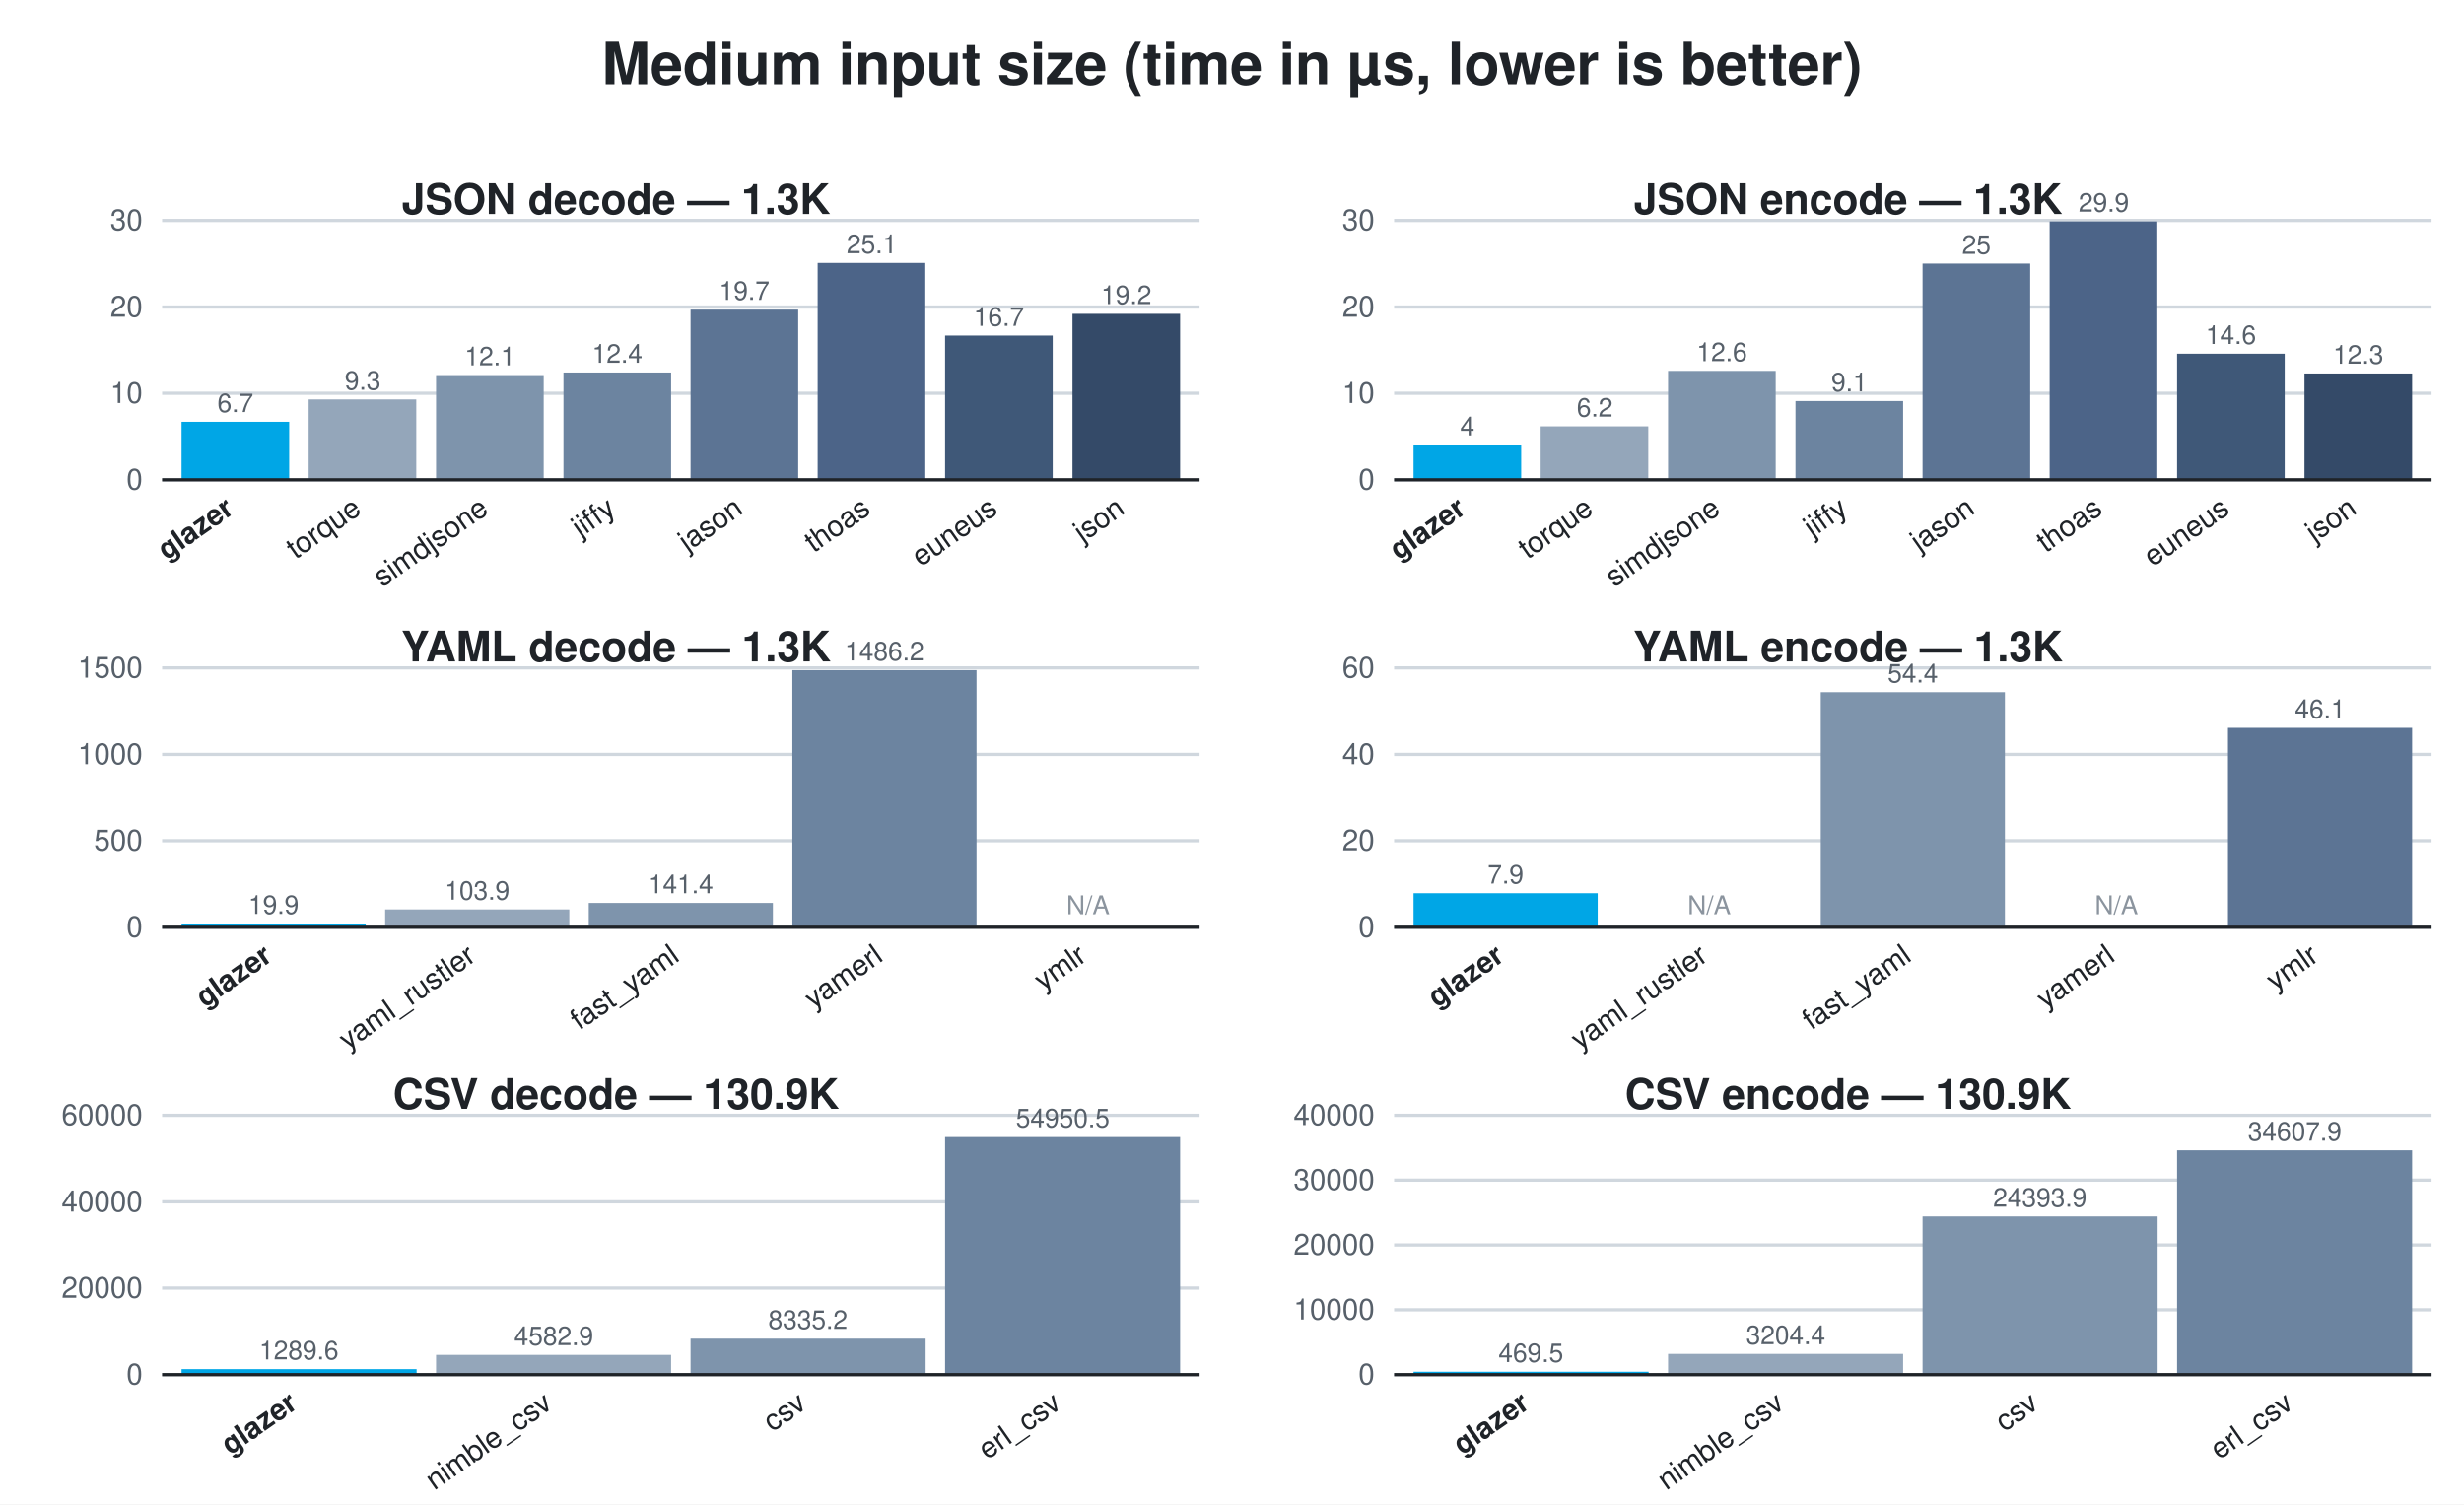
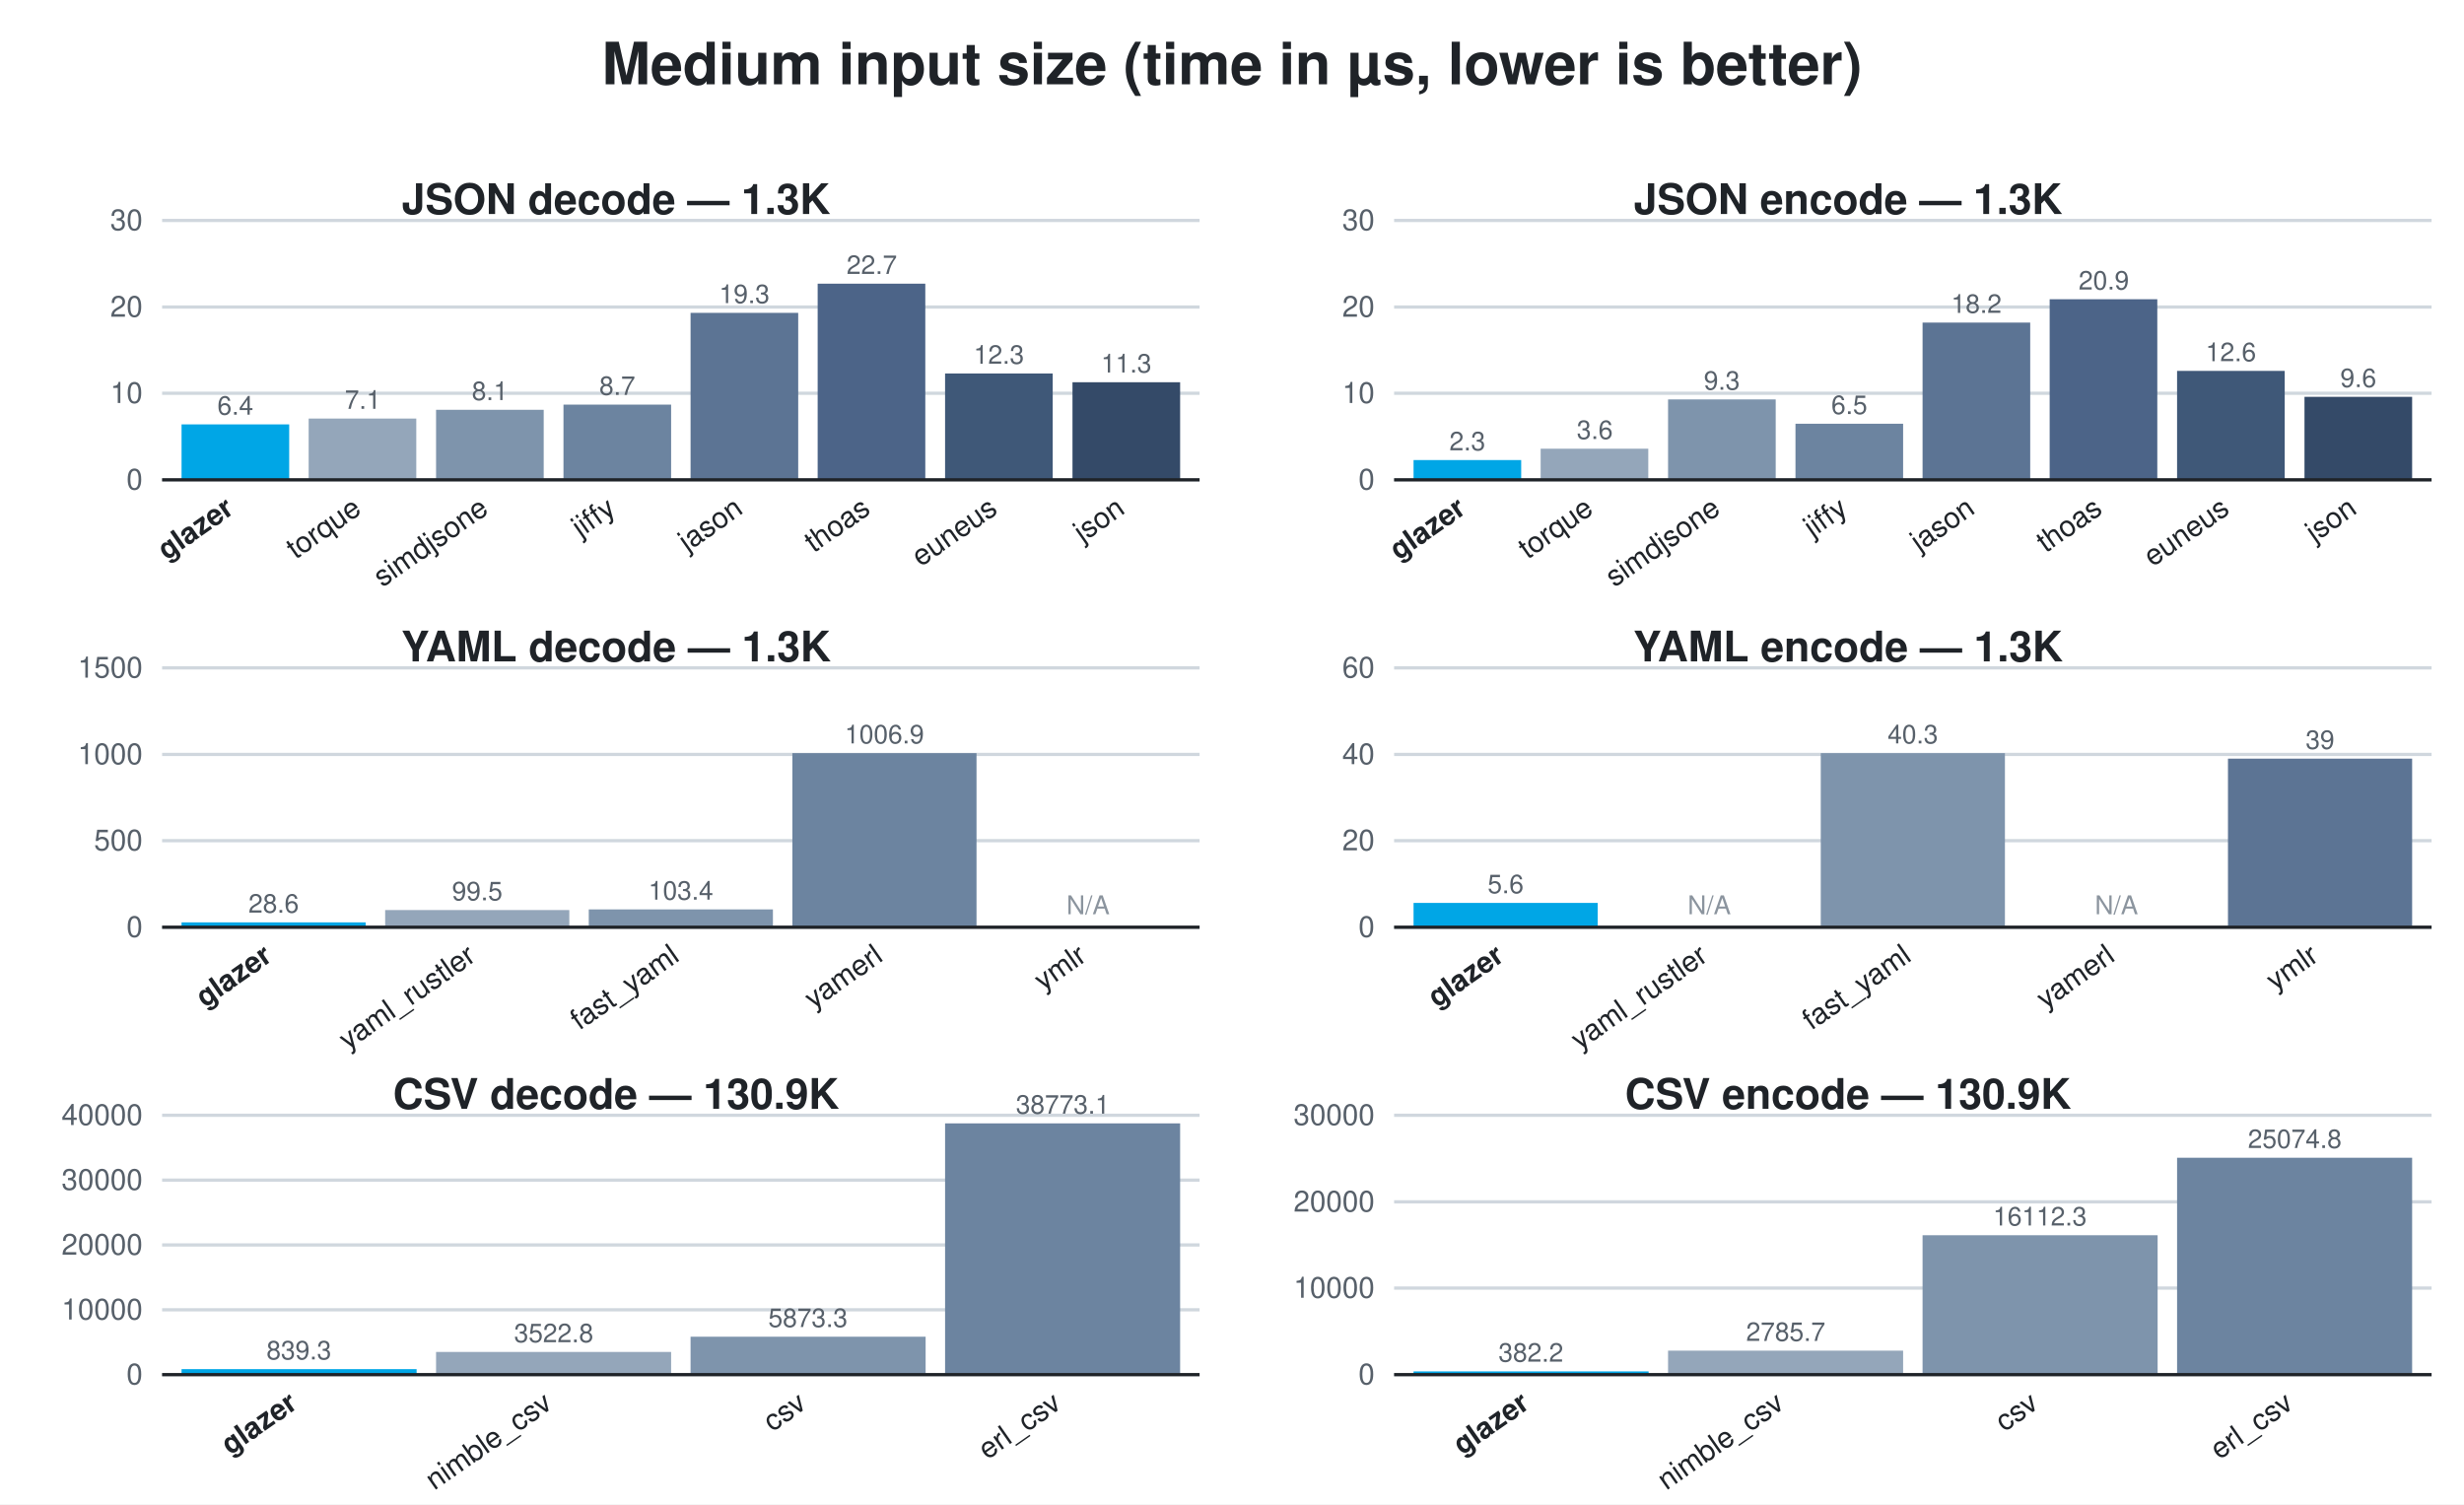
<svg xmlns="http://www.w3.org/2000/svg" width="760" height="464" viewBox="0 0 760 464" font-family="Helvetica, Arial, sans-serif">
  <style>
    .bg     { fill: #ffffff; }
    .fg     { fill: #1f2328; }
    .muted  { fill: #57606a; }
    .faint  { fill: #8b949e; }
    .grid   { stroke: #d0d7de; }
    .axis   { stroke: #1f2328; }
    .bar-0 { fill: #aab8c8; }
    .bar-1 { fill: #94a6ba; }
    .bar-2 { fill: #7e94ac; }
    .bar-3 { fill: #6c84a0; }
    .bar-4 { fill: #5c7494; }
    .bar-5 { fill: #4c6488; }
    .bar-6 { fill: #3f5878; }
    .bar-7 { fill: #344a68; }
    .bar-8 { fill: #2a3c58; }
    .bar-9 { fill: #1f2e48; }
    .bar-glazer { fill: #00a6e6; }
    @media (prefers-color-scheme: dark) {
      .bg     { fill: #0d1117; }
      .fg     { fill: #e6edf3; }
      .muted  { fill: #c9d1d9; }
      .faint  { fill: #8b949e; }
      .grid   { stroke: #30363d; }
      .axis   { stroke: #e6edf3; }
      .bar-0 { fill: #9aacc0; }
      .bar-1 { fill: #8398b0; }
      .bar-2 { fill: #6e84a0; }
      .bar-3 { fill: #5c7290; }
      .bar-4 { fill: #4c6080; }
      .bar-5 { fill: #3e5070; }
      .bar-6 { fill: #324060; }
      .bar-7 { fill: #283450; }
      .bar-8 { fill: #1f2840; }
      .bar-9 { fill: #161c30; }
      .bar-glazer { fill: #00b5fe; }
    }
  </style>
  <rect width="760" height="464" class="bg" />
  <text x="380.0" y="26" text-anchor="middle" font-size="18" font-weight="bold" class="fg">Medium input size (time in µs, lower is better)</text>
  <text x="190.0" y="66.0" text-anchor="middle" font-size="13" font-weight="bold" class="fg">JSON decode — 1.3K</text>
  <line x1="50.0" y1="148.0" x2="370.0" y2="148.0" class="grid" stroke-width="1" />
  <text x="44.0" y="151.0" text-anchor="end" font-size="9" class="muted">0</text>
  <line x1="50.0" y1="121.3" x2="370.0" y2="121.3" class="grid" stroke-width="1" />
  <text x="44.0" y="124.3" text-anchor="end" font-size="9" class="muted">10</text>
  <line x1="50.0" y1="94.7" x2="370.0" y2="94.7" class="grid" stroke-width="1" />
  <text x="44.0" y="97.7" text-anchor="end" font-size="9" class="muted">20</text>
  <line x1="50.0" y1="68.0" x2="370.0" y2="68.0" class="grid" stroke-width="1" />
  <text x="44.0" y="71.0" text-anchor="end" font-size="9" class="muted">30</text>
-   <rect x="56.0" y="130.1" width="33.2" height="17.9" class="bar-glazer" />
-   <text x="72.6" y="127.1" text-anchor="middle" font-size="8" class="muted">6.7</text>
+   <rect x="56.0" y="130.9" width="33.2" height="17.1" class="bar-glazer" />
+   <text x="72.6" y="127.9" text-anchor="middle" font-size="8" class="muted">6.4</text>
  <text x="72.6" y="158.0" text-anchor="end" font-size="9" class="fg" font-weight="bold" transform="rotate(-35 72.6,158.0)">glazer</text>
-   <rect x="95.2" y="123.2" width="33.2" height="24.8" class="bar-1" />
-   <text x="111.9" y="120.2" text-anchor="middle" font-size="8" class="muted">9.3</text>
+   <rect x="95.2" y="129.1" width="33.2" height="18.9" class="bar-1" />
+   <text x="111.9" y="126.1" text-anchor="middle" font-size="8" class="muted">7.1</text>
  <text x="111.9" y="158.0" text-anchor="end" font-size="9" class="fg" transform="rotate(-35 111.9,158.0)">torque</text>
-   <rect x="134.5" y="115.7" width="33.2" height="32.3" class="bar-2" />
-   <text x="151.1" y="112.7" text-anchor="middle" font-size="8" class="muted">12.1</text>
+   <rect x="134.5" y="126.4" width="33.2" height="21.6" class="bar-2" />
+   <text x="151.1" y="123.4" text-anchor="middle" font-size="8" class="muted">8.1</text>
  <text x="151.1" y="158.0" text-anchor="end" font-size="9" class="fg" transform="rotate(-35 151.1,158.0)">simdjsone</text>
-   <rect x="173.8" y="114.9" width="33.2" height="33.1" class="bar-3" />
-   <text x="190.4" y="111.9" text-anchor="middle" font-size="8" class="muted">12.4</text>
+   <rect x="173.8" y="124.8" width="33.2" height="23.2" class="bar-3" />
+   <text x="190.4" y="121.8" text-anchor="middle" font-size="8" class="muted">8.7</text>
  <text x="190.4" y="158.0" text-anchor="end" font-size="9" class="fg" transform="rotate(-35 190.4,158.0)">jiffy</text>
-   <rect x="213.0" y="95.5" width="33.2" height="52.5" class="bar-4" />
-   <text x="229.6" y="92.5" text-anchor="middle" font-size="8" class="muted">19.7</text>
+   <rect x="213.0" y="96.5" width="33.2" height="51.5" class="bar-4" />
+   <text x="229.6" y="93.5" text-anchor="middle" font-size="8" class="muted">19.3</text>
  <text x="229.6" y="158.0" text-anchor="end" font-size="9" class="fg" transform="rotate(-35 229.6,158.0)">jason</text>
-   <rect x="252.2" y="81.1" width="33.2" height="66.9" class="bar-5" />
-   <text x="268.9" y="78.1" text-anchor="middle" font-size="8" class="muted">25.1</text>
+   <rect x="252.2" y="87.5" width="33.2" height="60.5" class="bar-5" />
+   <text x="268.9" y="84.5" text-anchor="middle" font-size="8" class="muted">22.7</text>
  <text x="268.9" y="158.0" text-anchor="end" font-size="9" class="fg" transform="rotate(-35 268.9,158.0)">thoas</text>
-   <rect x="291.5" y="103.5" width="33.2" height="44.5" class="bar-6" />
-   <text x="308.1" y="100.5" text-anchor="middle" font-size="8" class="muted">16.7</text>
+   <rect x="291.5" y="115.2" width="33.2" height="32.8" class="bar-6" />
+   <text x="308.1" y="112.2" text-anchor="middle" font-size="8" class="muted">12.3</text>
  <text x="308.1" y="158.0" text-anchor="end" font-size="9" class="fg" transform="rotate(-35 308.1,158.0)">euneus</text>
-   <rect x="330.8" y="96.8" width="33.2" height="51.2" class="bar-7" />
-   <text x="347.4" y="93.8" text-anchor="middle" font-size="8" class="muted">19.2</text>
+   <rect x="330.8" y="117.9" width="33.2" height="30.1" class="bar-7" />
+   <text x="347.4" y="114.9" text-anchor="middle" font-size="8" class="muted">11.3</text>
  <text x="347.4" y="158.0" text-anchor="end" font-size="9" class="fg" transform="rotate(-35 347.4,158.0)">json</text>
  <line x1="50.0" y1="148.0" x2="370.0" y2="148.0" class="axis" stroke-width="1" />
  <text x="570.0" y="66.0" text-anchor="middle" font-size="13" font-weight="bold" class="fg">JSON encode — 1.3K</text>
  <line x1="430.0" y1="148.0" x2="750.0" y2="148.0" class="grid" stroke-width="1" />
  <text x="424.0" y="151.0" text-anchor="end" font-size="9" class="muted">0</text>
  <line x1="430.0" y1="121.3" x2="750.0" y2="121.3" class="grid" stroke-width="1" />
  <text x="424.0" y="124.3" text-anchor="end" font-size="9" class="muted">10</text>
  <line x1="430.0" y1="94.7" x2="750.0" y2="94.7" class="grid" stroke-width="1" />
  <text x="424.0" y="97.7" text-anchor="end" font-size="9" class="muted">20</text>
  <line x1="430.0" y1="68.0" x2="750.0" y2="68.0" class="grid" stroke-width="1" />
  <text x="424.0" y="71.0" text-anchor="end" font-size="9" class="muted">30</text>
-   <rect x="436.0" y="137.3" width="33.2" height="10.7" class="bar-glazer" />
-   <text x="452.6" y="134.3" text-anchor="middle" font-size="8" class="muted">4</text>
+   <rect x="436.0" y="141.9" width="33.2" height="6.1" class="bar-glazer" />
+   <text x="452.6" y="138.9" text-anchor="middle" font-size="8" class="muted">2.3</text>
  <text x="452.6" y="158.0" text-anchor="end" font-size="9" class="fg" font-weight="bold" transform="rotate(-35 452.6,158.0)">glazer</text>
-   <rect x="475.2" y="131.5" width="33.2" height="16.5" class="bar-1" />
-   <text x="491.9" y="128.5" text-anchor="middle" font-size="8" class="muted">6.2</text>
+   <rect x="475.2" y="138.4" width="33.2" height="9.6" class="bar-1" />
+   <text x="491.9" y="135.4" text-anchor="middle" font-size="8" class="muted">3.6</text>
  <text x="491.9" y="158.0" text-anchor="end" font-size="9" class="fg" transform="rotate(-35 491.9,158.0)">torque</text>
-   <rect x="514.5" y="114.4" width="33.2" height="33.6" class="bar-2" />
-   <text x="531.1" y="111.4" text-anchor="middle" font-size="8" class="muted">12.6</text>
+   <rect x="514.5" y="123.2" width="33.2" height="24.8" class="bar-2" />
+   <text x="531.1" y="120.2" text-anchor="middle" font-size="8" class="muted">9.3</text>
  <text x="531.1" y="158.0" text-anchor="end" font-size="9" class="fg" transform="rotate(-35 531.1,158.0)">simdjsone</text>
-   <rect x="553.8" y="123.7" width="33.2" height="24.3" class="bar-3" />
-   <text x="570.4" y="120.7" text-anchor="middle" font-size="8" class="muted">9.1</text>
+   <rect x="553.8" y="130.7" width="33.2" height="17.3" class="bar-3" />
+   <text x="570.4" y="127.7" text-anchor="middle" font-size="8" class="muted">6.5</text>
  <text x="570.4" y="158.0" text-anchor="end" font-size="9" class="fg" transform="rotate(-35 570.4,158.0)">jiffy</text>
-   <rect x="593.0" y="81.3" width="33.2" height="66.7" class="bar-4" />
-   <text x="609.6" y="78.3" text-anchor="middle" font-size="8" class="muted">25</text>
+   <rect x="593.0" y="99.5" width="33.2" height="48.5" class="bar-4" />
+   <text x="609.6" y="96.5" text-anchor="middle" font-size="8" class="muted">18.2</text>
  <text x="609.6" y="158.0" text-anchor="end" font-size="9" class="fg" transform="rotate(-35 609.6,158.0)">jason</text>
-   <rect x="632.2" y="68.3" width="33.2" height="79.7" class="bar-5" />
-   <text x="648.9" y="65.3" text-anchor="middle" font-size="8" class="muted">29.9</text>
+   <rect x="632.2" y="92.3" width="33.2" height="55.7" class="bar-5" />
+   <text x="648.9" y="89.3" text-anchor="middle" font-size="8" class="muted">20.9</text>
  <text x="648.9" y="158.0" text-anchor="end" font-size="9" class="fg" transform="rotate(-35 648.9,158.0)">thoas</text>
-   <rect x="671.5" y="109.1" width="33.2" height="38.9" class="bar-6" />
-   <text x="688.1" y="106.1" text-anchor="middle" font-size="8" class="muted">14.6</text>
+   <rect x="671.5" y="114.4" width="33.2" height="33.6" class="bar-6" />
+   <text x="688.1" y="111.4" text-anchor="middle" font-size="8" class="muted">12.6</text>
  <text x="688.1" y="158.0" text-anchor="end" font-size="9" class="fg" transform="rotate(-35 688.1,158.0)">euneus</text>
-   <rect x="710.8" y="115.2" width="33.2" height="32.8" class="bar-7" />
-   <text x="727.4" y="112.2" text-anchor="middle" font-size="8" class="muted">12.3</text>
+   <rect x="710.8" y="122.4" width="33.2" height="25.6" class="bar-7" />
+   <text x="727.4" y="119.4" text-anchor="middle" font-size="8" class="muted">9.6</text>
  <text x="727.4" y="158.0" text-anchor="end" font-size="9" class="fg" transform="rotate(-35 727.4,158.0)">json</text>
  <line x1="430.0" y1="148.0" x2="750.0" y2="148.0" class="axis" stroke-width="1" />
  <text x="190.0" y="204.0" text-anchor="middle" font-size="13" font-weight="bold" class="fg">YAML decode — 1.3K</text>
  <line x1="50.0" y1="286.0" x2="370.0" y2="286.0" class="grid" stroke-width="1" />
  <text x="44.0" y="289.0" text-anchor="end" font-size="9" class="muted">0</text>
  <line x1="50.0" y1="259.3" x2="370.0" y2="259.3" class="grid" stroke-width="1" />
  <text x="44.0" y="262.3" text-anchor="end" font-size="9" class="muted">500</text>
  <line x1="50.0" y1="232.7" x2="370.0" y2="232.7" class="grid" stroke-width="1" />
  <text x="44.0" y="235.7" text-anchor="end" font-size="9" class="muted">1000</text>
  <line x1="50.0" y1="206.0" x2="370.0" y2="206.0" class="grid" stroke-width="1" />
  <text x="44.0" y="209.0" text-anchor="end" font-size="9" class="muted">1500</text>
-   <rect x="56.0" y="284.9" width="56.8" height="1.1" class="bar-glazer" />
-   <text x="84.4" y="281.9" text-anchor="middle" font-size="8" class="muted">19.9</text>
+   <rect x="56.0" y="284.5" width="56.8" height="1.5" class="bar-glazer" />
+   <text x="84.4" y="281.5" text-anchor="middle" font-size="8" class="muted">28.6</text>
  <text x="84.4" y="296.0" text-anchor="end" font-size="9" class="fg" font-weight="bold" transform="rotate(-35 84.4,296.0)">glazer</text>
-   <rect x="118.8" y="280.5" width="56.8" height="5.5" class="bar-1" />
-   <text x="147.2" y="277.5" text-anchor="middle" font-size="8" class="muted">103.9</text>
+   <rect x="118.8" y="280.7" width="56.8" height="5.3" class="bar-1" />
+   <text x="147.2" y="277.7" text-anchor="middle" font-size="8" class="muted">99.5</text>
  <text x="147.2" y="296.0" text-anchor="end" font-size="9" class="fg" transform="rotate(-35 147.2,296.0)">yaml_rustler</text>
-   <rect x="181.6" y="278.5" width="56.8" height="7.5" class="bar-2" />
-   <text x="210.0" y="275.5" text-anchor="middle" font-size="8" class="muted">141.4</text>
+   <rect x="181.6" y="280.5" width="56.8" height="5.5" class="bar-2" />
+   <text x="210.0" y="277.5" text-anchor="middle" font-size="8" class="muted">103.4</text>
  <text x="210.0" y="296.0" text-anchor="end" font-size="9" class="fg" transform="rotate(-35 210.0,296.0)">fast_yaml</text>
-   <rect x="244.4" y="206.7" width="56.8" height="79.3" class="bar-3" />
-   <text x="272.8" y="203.7" text-anchor="middle" font-size="8" class="muted">1486.2</text>
+   <rect x="244.4" y="232.3" width="56.8" height="53.7" class="bar-3" />
+   <text x="272.8" y="229.3" text-anchor="middle" font-size="8" class="muted">1006.9</text>
  <text x="272.8" y="296.0" text-anchor="end" font-size="9" class="fg" transform="rotate(-35 272.8,296.0)">yamerl</text>
  <text x="335.6" y="282.0" text-anchor="middle" font-size="8" class="faint">N/A</text>
  <text x="335.6" y="296.0" text-anchor="end" font-size="9" class="fg" transform="rotate(-35 335.6,296.0)">ymlr</text>
  <line x1="50.0" y1="286.0" x2="370.0" y2="286.0" class="axis" stroke-width="1" />
  <text x="570.0" y="204.0" text-anchor="middle" font-size="13" font-weight="bold" class="fg">YAML encode — 1.3K</text>
  <line x1="430.0" y1="286.0" x2="750.0" y2="286.0" class="grid" stroke-width="1" />
  <text x="424.0" y="289.0" text-anchor="end" font-size="9" class="muted">0</text>
  <line x1="430.0" y1="259.3" x2="750.0" y2="259.3" class="grid" stroke-width="1" />
  <text x="424.0" y="262.3" text-anchor="end" font-size="9" class="muted">20</text>
  <line x1="430.0" y1="232.7" x2="750.0" y2="232.7" class="grid" stroke-width="1" />
  <text x="424.0" y="235.7" text-anchor="end" font-size="9" class="muted">40</text>
  <line x1="430.0" y1="206.0" x2="750.0" y2="206.0" class="grid" stroke-width="1" />
  <text x="424.0" y="209.0" text-anchor="end" font-size="9" class="muted">60</text>
-   <rect x="436.0" y="275.5" width="56.8" height="10.5" class="bar-glazer" />
-   <text x="464.4" y="272.5" text-anchor="middle" font-size="8" class="muted">7.9</text>
+   <rect x="436.0" y="278.5" width="56.8" height="7.5" class="bar-glazer" />
+   <text x="464.4" y="275.5" text-anchor="middle" font-size="8" class="muted">5.6</text>
  <text x="464.4" y="296.0" text-anchor="end" font-size="9" class="fg" font-weight="bold" transform="rotate(-35 464.4,296.0)">glazer</text>
  <text x="527.2" y="282.0" text-anchor="middle" font-size="8" class="faint">N/A</text>
  <text x="527.2" y="296.0" text-anchor="end" font-size="9" class="fg" transform="rotate(-35 527.2,296.0)">yaml_rustler</text>
-   <rect x="561.6" y="213.5" width="56.8" height="72.5" class="bar-2" />
-   <text x="590.0" y="210.5" text-anchor="middle" font-size="8" class="muted">54.4</text>
+   <rect x="561.6" y="232.3" width="56.8" height="53.7" class="bar-2" />
+   <text x="590.0" y="229.3" text-anchor="middle" font-size="8" class="muted">40.3</text>
  <text x="590.0" y="296.0" text-anchor="end" font-size="9" class="fg" transform="rotate(-35 590.0,296.0)">fast_yaml</text>
  <text x="652.8" y="282.0" text-anchor="middle" font-size="8" class="faint">N/A</text>
  <text x="652.8" y="296.0" text-anchor="end" font-size="9" class="fg" transform="rotate(-35 652.8,296.0)">yamerl</text>
-   <rect x="687.2" y="224.5" width="56.8" height="61.5" class="bar-4" />
-   <text x="715.6" y="221.5" text-anchor="middle" font-size="8" class="muted">46.1</text>
+   <rect x="687.2" y="234.0" width="56.8" height="52.0" class="bar-4" />
+   <text x="715.6" y="231.0" text-anchor="middle" font-size="8" class="muted">39</text>
  <text x="715.6" y="296.0" text-anchor="end" font-size="9" class="fg" transform="rotate(-35 715.6,296.0)">ymlr</text>
  <line x1="430.0" y1="286.0" x2="750.0" y2="286.0" class="axis" stroke-width="1" />
  <text x="190.0" y="342.0" text-anchor="middle" font-size="13" font-weight="bold" class="fg">CSV decode — 130.9K</text>
  <line x1="50.0" y1="424.0" x2="370.0" y2="424.0" class="grid" stroke-width="1" />
  <text x="44.0" y="427.0" text-anchor="end" font-size="9" class="muted">0</text>
-   <line x1="50.0" y1="397.3" x2="370.0" y2="397.3" class="grid" stroke-width="1" />
-   <text x="44.0" y="400.3" text-anchor="end" font-size="9" class="muted">20000</text>
-   <line x1="50.0" y1="370.7" x2="370.0" y2="370.7" class="grid" stroke-width="1" />
-   <text x="44.0" y="373.7" text-anchor="end" font-size="9" class="muted">40000</text>
+   <line x1="50.0" y1="404.0" x2="370.0" y2="404.0" class="grid" stroke-width="1" />
+   <text x="44.0" y="407.0" text-anchor="end" font-size="9" class="muted">10000</text>
+   <line x1="50.0" y1="384.0" x2="370.0" y2="384.0" class="grid" stroke-width="1" />
+   <text x="44.0" y="387.0" text-anchor="end" font-size="9" class="muted">20000</text>
+   <line x1="50.0" y1="364.0" x2="370.0" y2="364.0" class="grid" stroke-width="1" />
+   <text x="44.0" y="367.0" text-anchor="end" font-size="9" class="muted">30000</text>
  <line x1="50.0" y1="344.0" x2="370.0" y2="344.0" class="grid" stroke-width="1" />
-   <text x="44.0" y="347.0" text-anchor="end" font-size="9" class="muted">60000</text>
+   <text x="44.0" y="347.0" text-anchor="end" font-size="9" class="muted">40000</text>
  <rect x="56.0" y="422.3" width="72.5" height="1.7" class="bar-glazer" />
-   <text x="92.2" y="419.3" text-anchor="middle" font-size="8" class="muted">1289.6</text>
+   <text x="92.2" y="419.3" text-anchor="middle" font-size="8" class="muted">839.3</text>
  <text x="92.2" y="434.0" text-anchor="end" font-size="9" class="fg" font-weight="bold" transform="rotate(-35 92.2,434.0)">glazer</text>
-   <rect x="134.5" y="417.9" width="72.5" height="6.1" class="bar-1" />
-   <text x="170.8" y="414.9" text-anchor="middle" font-size="8" class="muted">4582.9</text>
+   <rect x="134.5" y="417.0" width="72.5" height="7.0" class="bar-1" />
+   <text x="170.8" y="414.0" text-anchor="middle" font-size="8" class="muted">3522.8</text>
  <text x="170.8" y="434.0" text-anchor="end" font-size="9" class="fg" transform="rotate(-35 170.8,434.0)">nimble_csv</text>
-   <rect x="213.0" y="412.9" width="72.5" height="11.1" class="bar-2" />
-   <text x="249.2" y="409.9" text-anchor="middle" font-size="8" class="muted">8335.2</text>
+   <rect x="213.0" y="412.3" width="72.5" height="11.7" class="bar-2" />
+   <text x="249.2" y="409.3" text-anchor="middle" font-size="8" class="muted">5873.3</text>
  <text x="249.2" y="434.0" text-anchor="end" font-size="9" class="fg" transform="rotate(-35 249.2,434.0)">csv</text>
-   <rect x="291.5" y="350.7" width="72.5" height="73.3" class="bar-3" />
-   <text x="327.8" y="347.7" text-anchor="middle" font-size="8" class="muted">54950.5</text>
+   <rect x="291.5" y="346.5" width="72.5" height="77.5" class="bar-3" />
+   <text x="327.8" y="343.5" text-anchor="middle" font-size="8" class="muted">38773.1</text>
  <text x="327.8" y="434.0" text-anchor="end" font-size="9" class="fg" transform="rotate(-35 327.8,434.0)">erl_csv</text>
  <line x1="50.0" y1="424.0" x2="370.0" y2="424.0" class="axis" stroke-width="1" />
  <text x="570.0" y="342.0" text-anchor="middle" font-size="13" font-weight="bold" class="fg">CSV encode — 130.9K</text>
  <line x1="430.0" y1="424.0" x2="750.0" y2="424.0" class="grid" stroke-width="1" />
  <text x="424.0" y="427.0" text-anchor="end" font-size="9" class="muted">0</text>
-   <line x1="430.0" y1="404.0" x2="750.0" y2="404.0" class="grid" stroke-width="1" />
-   <text x="424.0" y="407.0" text-anchor="end" font-size="9" class="muted">10000</text>
-   <line x1="430.0" y1="384.0" x2="750.0" y2="384.0" class="grid" stroke-width="1" />
-   <text x="424.0" y="387.0" text-anchor="end" font-size="9" class="muted">20000</text>
-   <line x1="430.0" y1="364.0" x2="750.0" y2="364.0" class="grid" stroke-width="1" />
-   <text x="424.0" y="367.0" text-anchor="end" font-size="9" class="muted">30000</text>
+   <line x1="430.0" y1="397.3" x2="750.0" y2="397.3" class="grid" stroke-width="1" />
+   <text x="424.0" y="400.3" text-anchor="end" font-size="9" class="muted">10000</text>
+   <line x1="430.0" y1="370.7" x2="750.0" y2="370.7" class="grid" stroke-width="1" />
+   <text x="424.0" y="373.7" text-anchor="end" font-size="9" class="muted">20000</text>
  <line x1="430.0" y1="344.0" x2="750.0" y2="344.0" class="grid" stroke-width="1" />
-   <text x="424.0" y="347.0" text-anchor="end" font-size="9" class="muted">40000</text>
-   <rect x="436.0" y="423.1" width="72.5" height="0.9" class="bar-glazer" />
-   <text x="472.2" y="420.1" text-anchor="middle" font-size="8" class="muted">469.5</text>
+   <text x="424.0" y="347.0" text-anchor="end" font-size="9" class="muted">30000</text>
+   <rect x="436.0" y="423.0" width="72.5" height="1.0" class="bar-glazer" />
+   <text x="472.2" y="420.0" text-anchor="middle" font-size="8" class="muted">382.2</text>
  <text x="472.2" y="434.0" text-anchor="end" font-size="9" class="fg" font-weight="bold" transform="rotate(-35 472.2,434.0)">glazer</text>
-   <rect x="514.5" y="417.6" width="72.5" height="6.4" class="bar-1" />
-   <text x="550.8" y="414.6" text-anchor="middle" font-size="8" class="muted">3204.4</text>
+   <rect x="514.5" y="416.6" width="72.5" height="7.4" class="bar-1" />
+   <text x="550.8" y="413.6" text-anchor="middle" font-size="8" class="muted">2785.7</text>
  <text x="550.8" y="434.0" text-anchor="end" font-size="9" class="fg" transform="rotate(-35 550.8,434.0)">nimble_csv</text>
-   <rect x="593.0" y="375.2" width="72.5" height="48.8" class="bar-2" />
-   <text x="629.2" y="372.2" text-anchor="middle" font-size="8" class="muted">24393.9</text>
+   <rect x="593.0" y="381.0" width="72.5" height="43.0" class="bar-2" />
+   <text x="629.2" y="378.0" text-anchor="middle" font-size="8" class="muted">16112.3</text>
  <text x="629.2" y="434.0" text-anchor="end" font-size="9" class="fg" transform="rotate(-35 629.2,434.0)">csv</text>
-   <rect x="671.5" y="354.8" width="72.5" height="69.2" class="bar-3" />
-   <text x="707.8" y="351.8" text-anchor="middle" font-size="8" class="muted">34607.9</text>
+   <rect x="671.5" y="357.1" width="72.5" height="66.9" class="bar-3" />
+   <text x="707.8" y="354.1" text-anchor="middle" font-size="8" class="muted">25074.8</text>
  <text x="707.8" y="434.0" text-anchor="end" font-size="9" class="fg" transform="rotate(-35 707.8,434.0)">erl_csv</text>
  <line x1="430.0" y1="424.0" x2="750.0" y2="424.0" class="axis" stroke-width="1" />
</svg>
